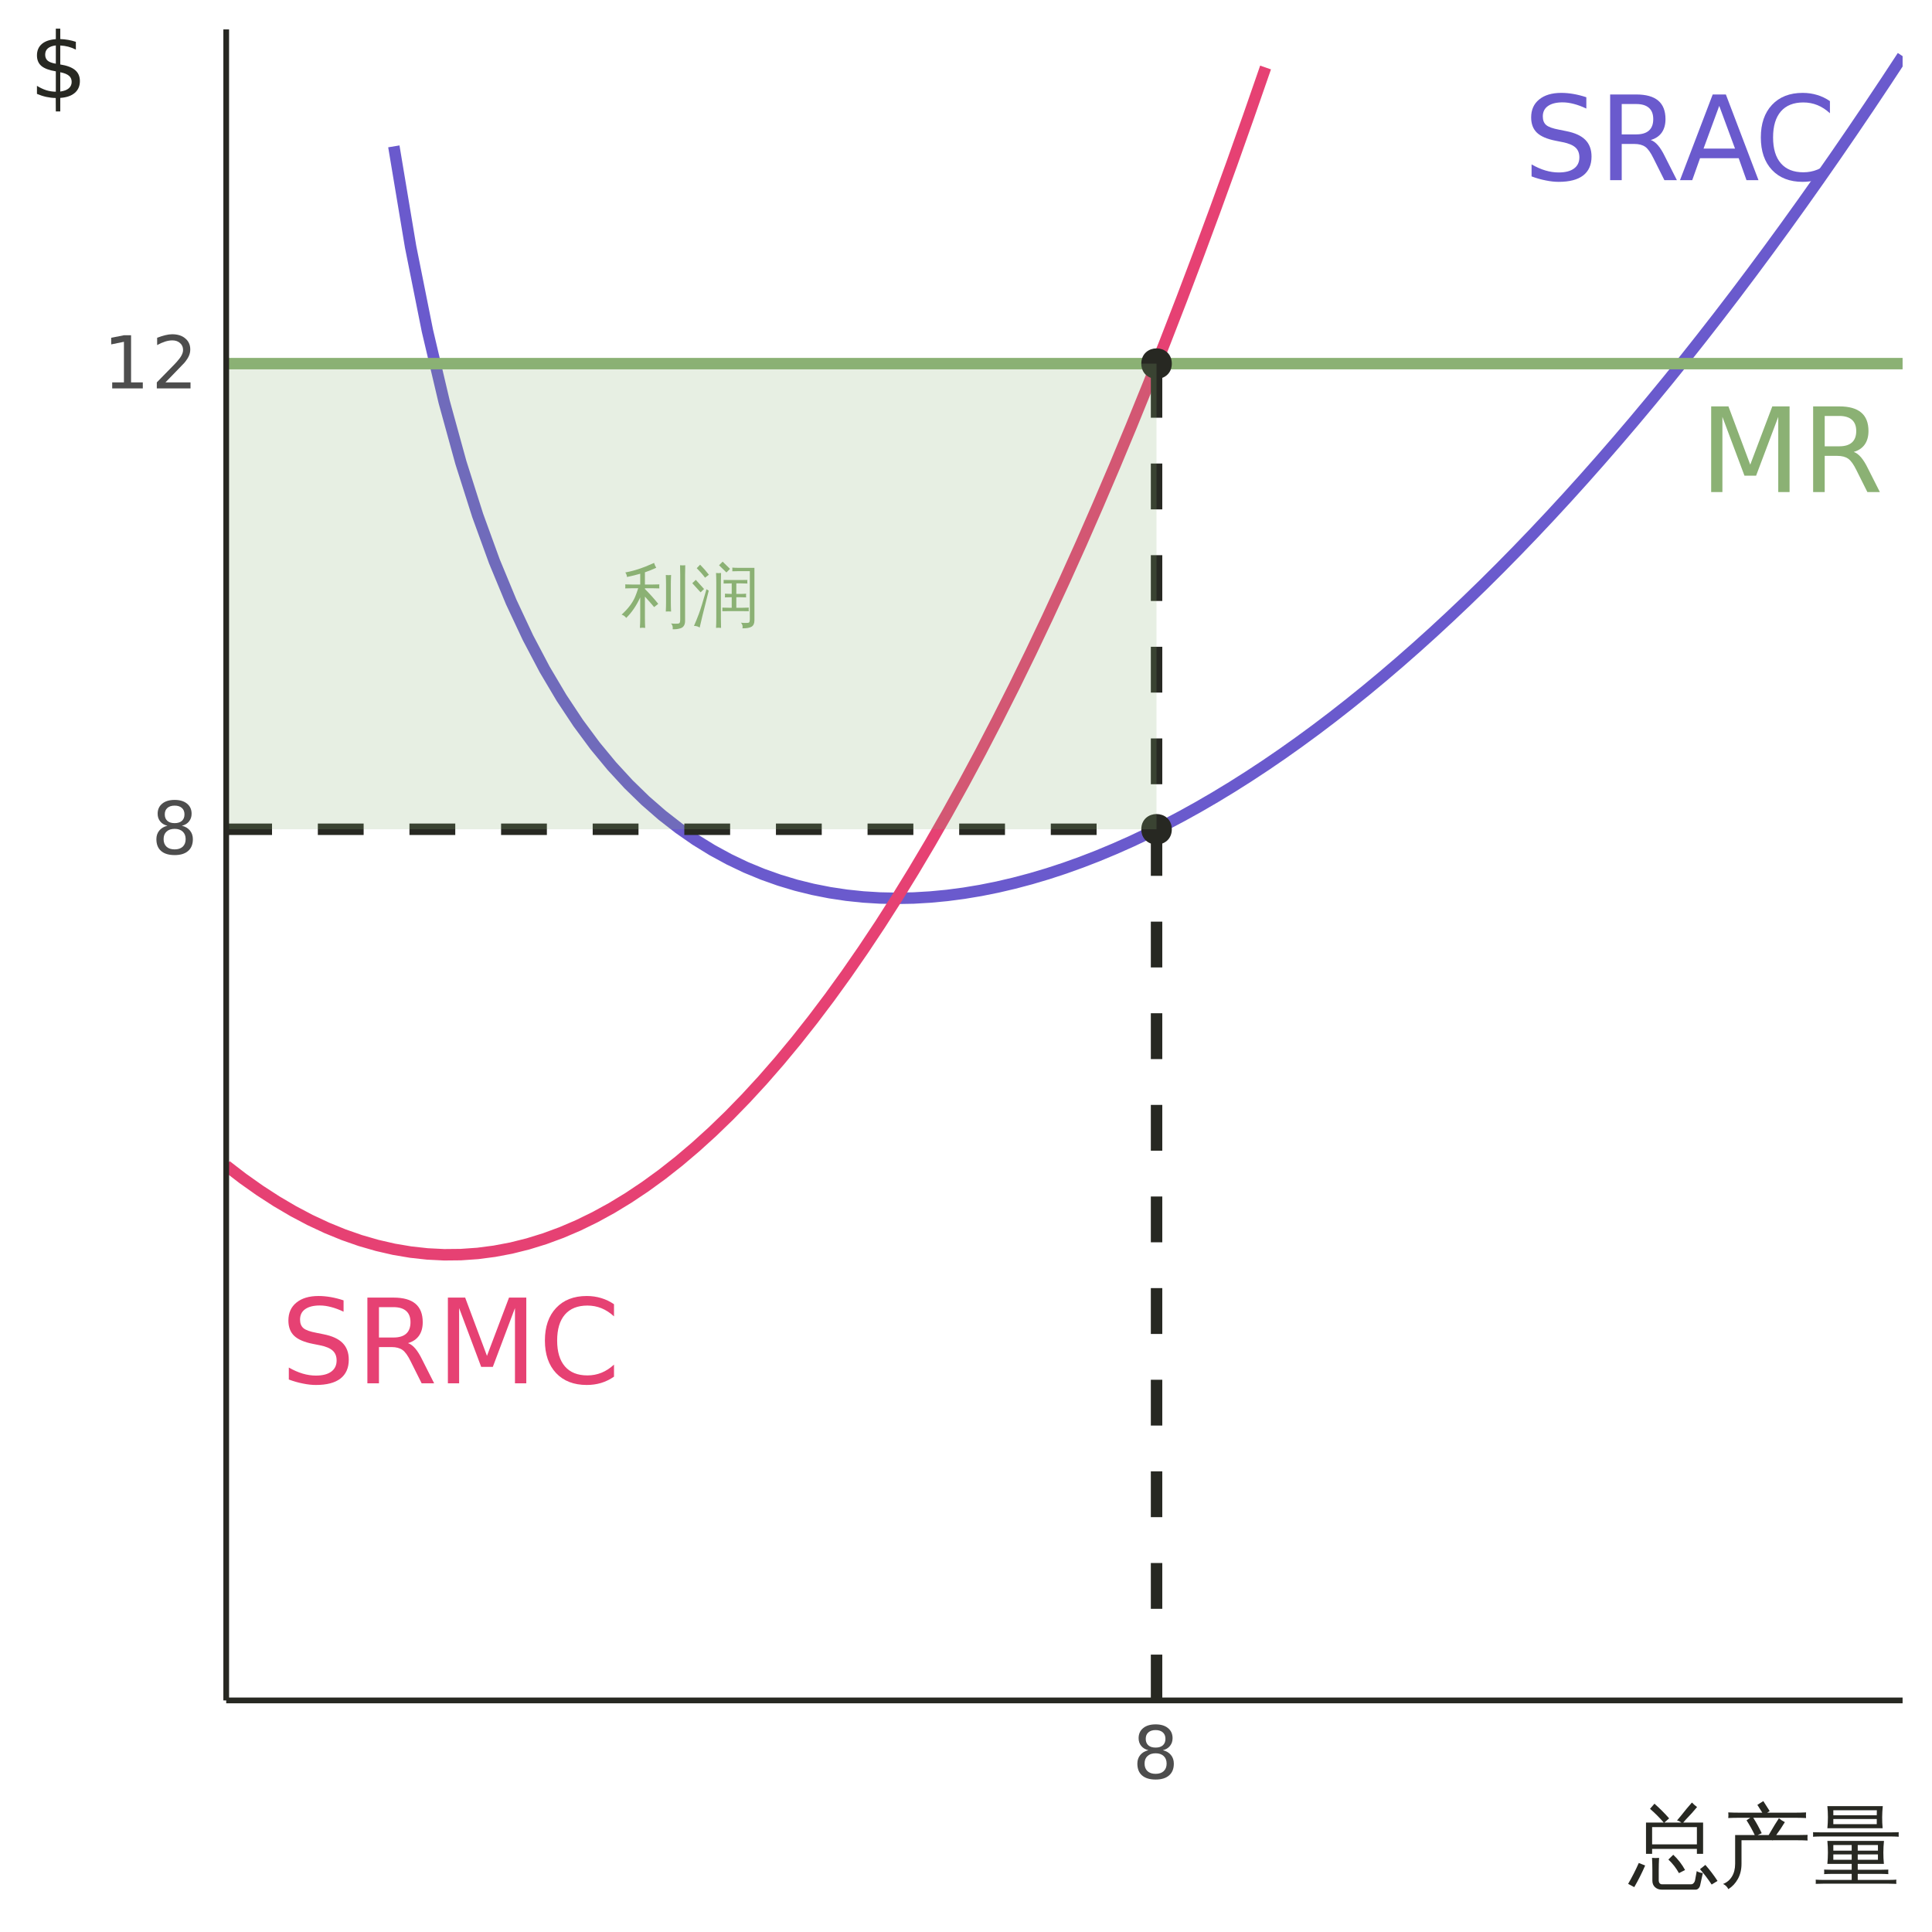
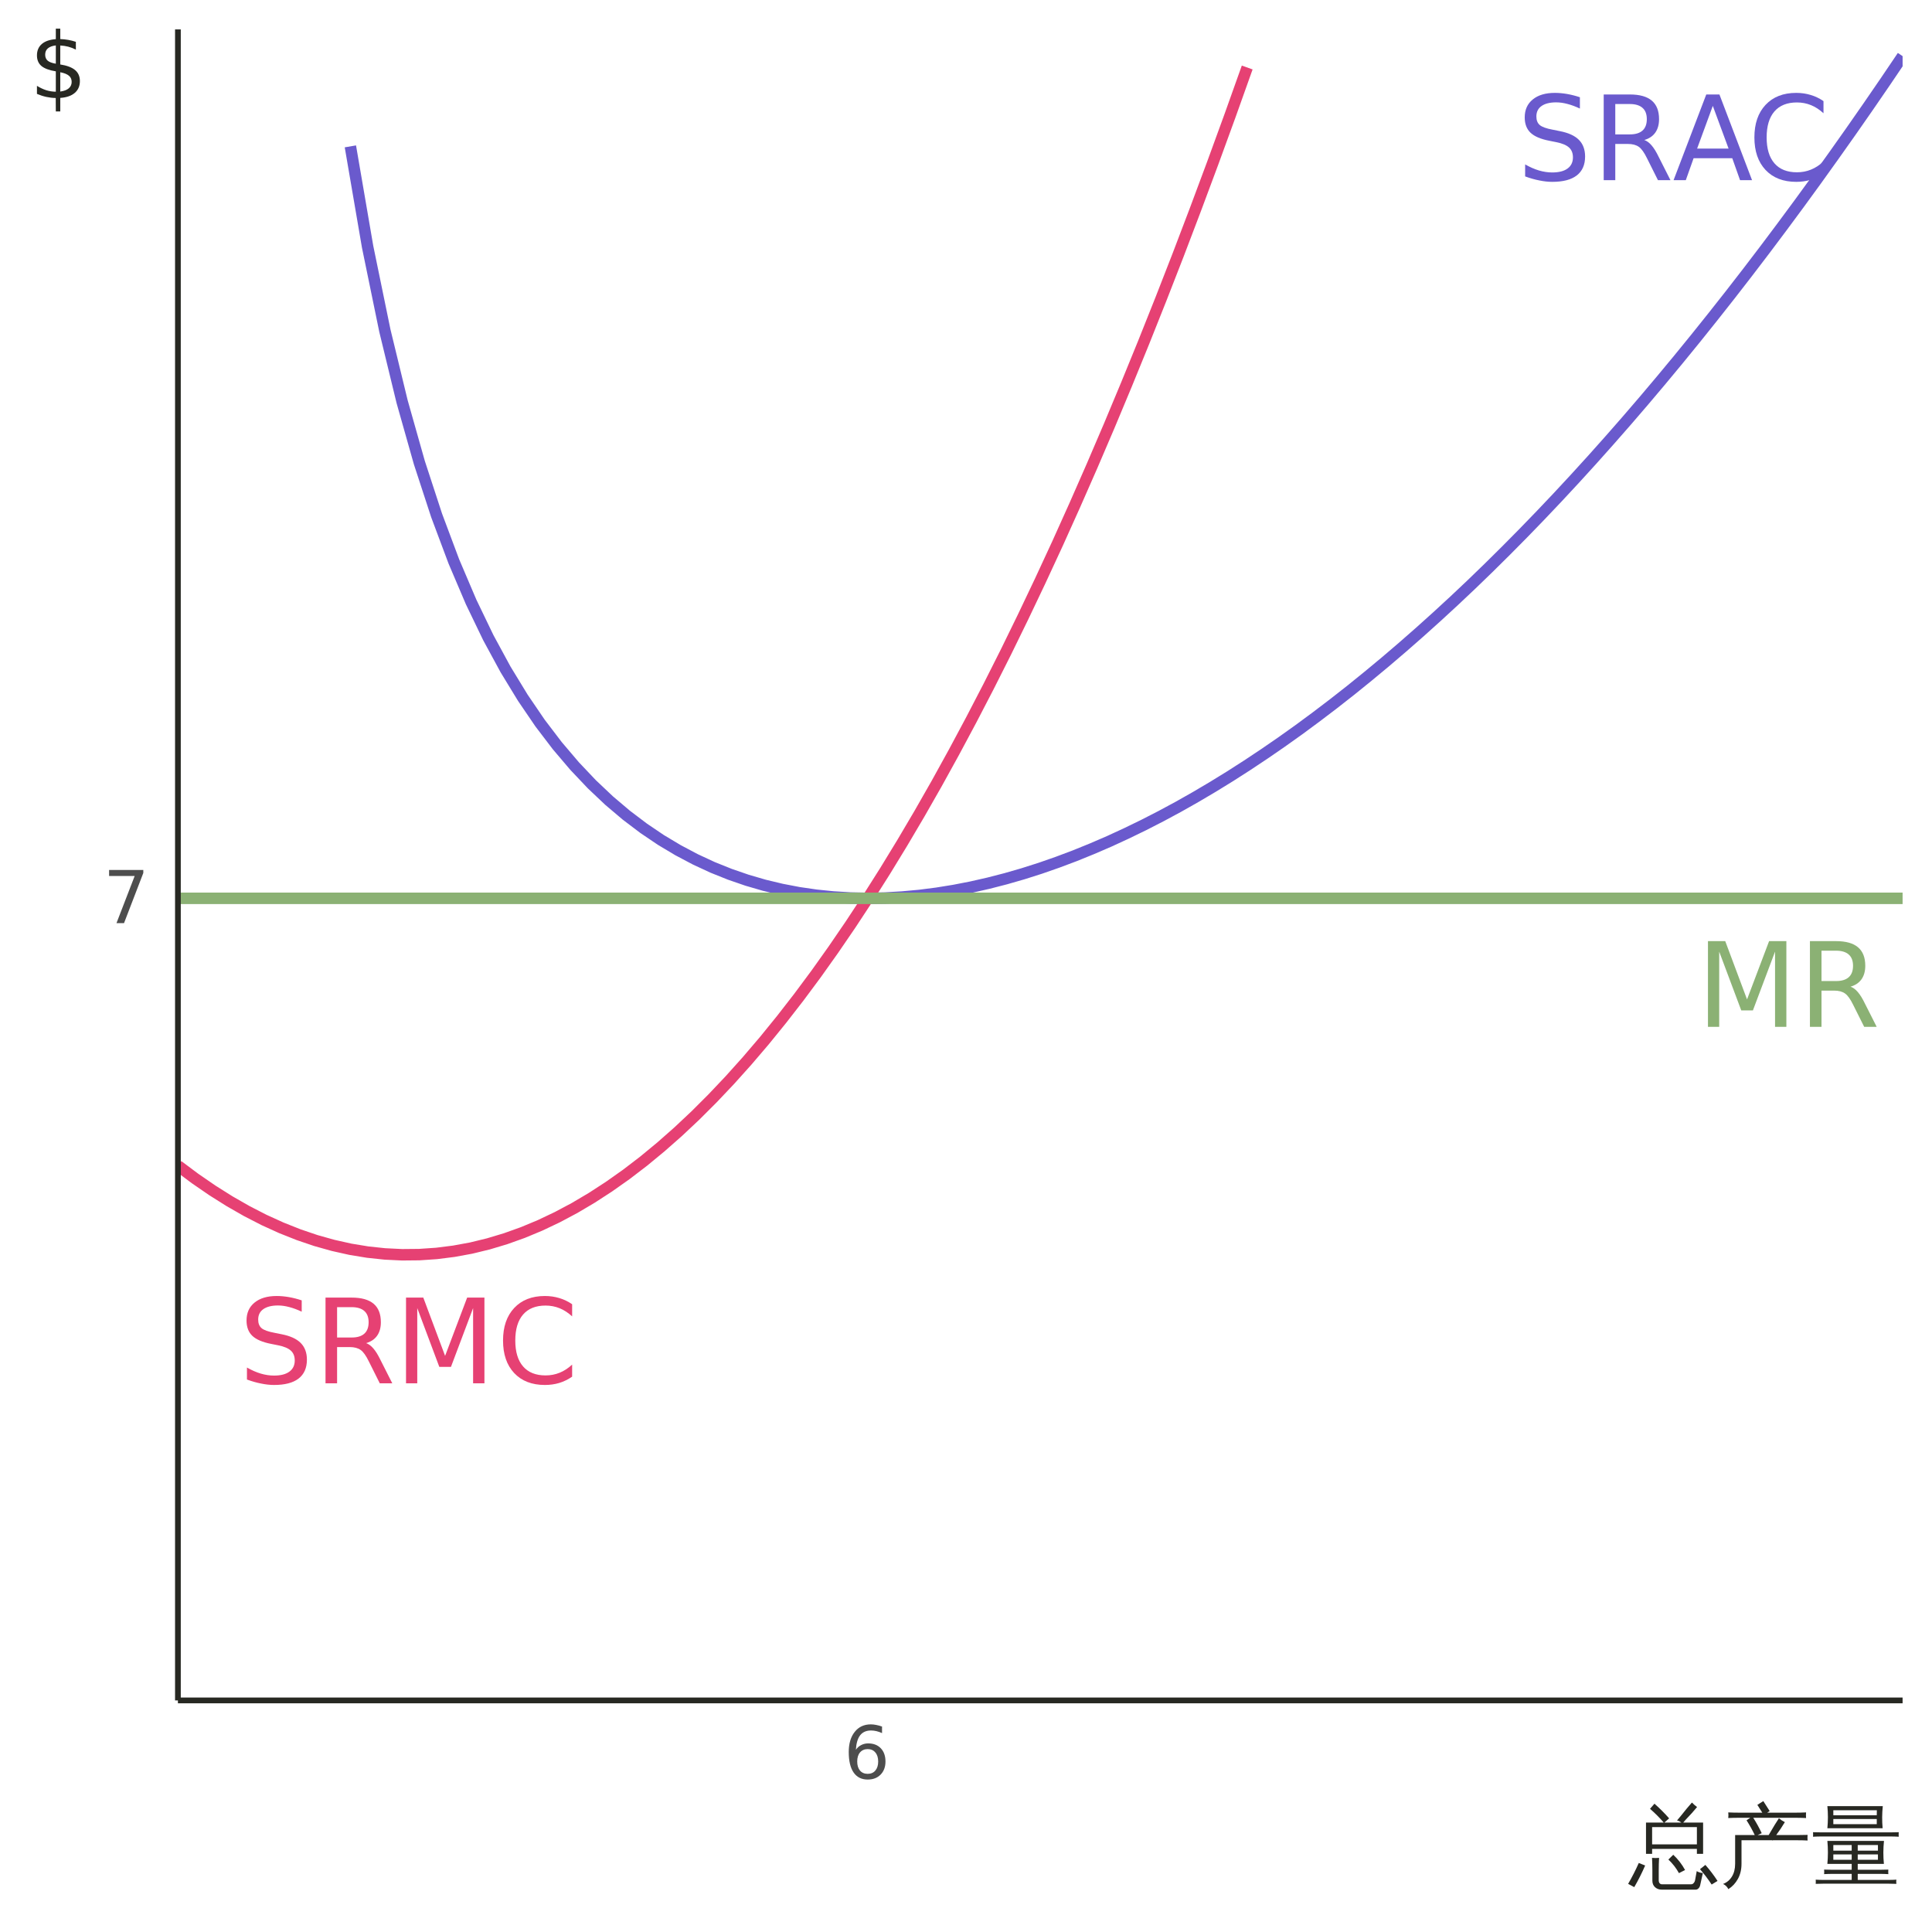
<svg xmlns="http://www.w3.org/2000/svg" xmlns:xlink="http://www.w3.org/1999/xlink" width="360" height="360" viewBox="0 0 360 360">
  <defs>
    <g>
      <g id="glyph-0-0">
        <path d="M 1.094 3.875 L 1.094 -15.453 L 12.047 -15.453 L 12.047 3.875 Z M 2.328 2.656 L 10.828 2.656 L 10.828 -14.219 L 2.328 -14.219 Z M 2.328 2.656 " />
      </g>
      <g id="glyph-0-1">
        <path d="M 11.719 -15.453 L 11.719 -13.344 C 10.906 -13.727 10.133 -14.016 9.406 -14.203 C 8.676 -14.398 7.973 -14.5 7.297 -14.5 C 6.117 -14.5 5.207 -14.27 4.562 -13.812 C 3.926 -13.363 3.609 -12.719 3.609 -11.875 C 3.609 -11.164 3.82 -10.629 4.25 -10.266 C 4.676 -9.91 5.477 -9.625 6.656 -9.406 L 7.969 -9.141 C 9.582 -8.828 10.77 -8.285 11.531 -7.516 C 12.301 -6.742 12.688 -5.707 12.688 -4.406 C 12.688 -2.852 12.164 -1.676 11.125 -0.875 C 10.094 -0.082 8.57 0.312 6.562 0.312 C 5.812 0.312 5.008 0.223 4.156 0.047 C 3.301 -0.117 2.422 -0.367 1.516 -0.703 L 1.516 -2.938 C 2.391 -2.438 3.242 -2.062 4.078 -1.812 C 4.922 -1.562 5.75 -1.438 6.562 -1.438 C 7.801 -1.438 8.754 -1.68 9.422 -2.172 C 10.086 -2.66 10.422 -3.352 10.422 -4.25 C 10.422 -5.031 10.18 -5.641 9.703 -6.078 C 9.223 -6.523 8.438 -6.859 7.344 -7.078 L 6.016 -7.344 C 4.41 -7.656 3.242 -8.156 2.516 -8.844 C 1.797 -9.531 1.438 -10.484 1.438 -11.703 C 1.438 -13.109 1.93 -14.219 2.922 -15.031 C 3.922 -15.852 5.297 -16.266 7.047 -16.266 C 7.797 -16.266 8.555 -16.195 9.328 -16.062 C 10.109 -15.926 10.906 -15.723 11.719 -15.453 Z M 11.719 -15.453 " />
      </g>
      <g id="glyph-0-2">
        <path d="M 9.719 -7.484 C 10.188 -7.328 10.641 -6.992 11.078 -6.484 C 11.516 -5.973 11.953 -5.266 12.391 -4.359 L 14.594 0 L 12.266 0 L 10.219 -4.094 C 9.695 -5.164 9.188 -5.875 8.688 -6.219 C 8.195 -6.57 7.52 -6.75 6.656 -6.75 L 4.312 -6.75 L 4.312 0 L 2.156 0 L 2.156 -15.969 L 7.031 -15.969 C 8.852 -15.969 10.211 -15.586 11.109 -14.828 C 12.016 -14.066 12.469 -12.914 12.469 -11.375 C 12.469 -10.363 12.234 -9.523 11.766 -8.859 C 11.297 -8.203 10.613 -7.742 9.719 -7.484 Z M 4.312 -14.188 L 4.312 -8.531 L 7.031 -8.531 C 8.07 -8.531 8.859 -8.77 9.391 -9.25 C 9.922 -9.727 10.188 -10.438 10.188 -11.375 C 10.188 -12.301 9.922 -13 9.391 -13.469 C 8.859 -13.945 8.07 -14.188 7.031 -14.188 Z M 4.312 -14.188 " />
      </g>
      <g id="glyph-0-3">
-         <path d="M 2.156 -15.969 L 5.375 -15.969 L 9.438 -5.109 L 13.547 -15.969 L 16.766 -15.969 L 16.766 0 L 14.656 0 L 14.656 -14.016 L 10.531 -3.062 L 8.359 -3.062 L 4.25 -14.016 L 4.25 0 L 2.156 0 Z M 2.156 -15.969 " />
+         <path d="M 7.484 -13.844 L 4.562 -5.891 L 10.422 -5.891 Z M 6.266 -15.969 L 8.719 -15.969 L 14.797 0 L 12.562 0 L 11.109 -4.094 L 3.906 -4.094 L 2.453 0 L 0.172 0 Z M 6.266 -15.969 " />
      </g>
      <g id="glyph-0-4">
        <path d="M 14.109 -14.734 L 14.109 -12.469 C 13.379 -13.145 12.602 -13.648 11.781 -13.984 C 10.957 -14.316 10.082 -14.484 9.156 -14.484 C 7.332 -14.484 5.938 -13.926 4.969 -12.812 C 4 -11.695 3.516 -10.082 3.516 -7.969 C 3.516 -5.863 4 -4.254 4.969 -3.141 C 5.938 -2.023 7.332 -1.469 9.156 -1.469 C 10.082 -1.469 10.957 -1.633 11.781 -1.969 C 12.602 -2.301 13.379 -2.805 14.109 -3.484 L 14.109 -1.234 C 13.348 -0.711 12.547 -0.32 11.703 -0.062 C 10.859 0.188 9.969 0.312 9.031 0.312 C 6.613 0.312 4.707 -0.426 3.312 -1.906 C 1.926 -3.383 1.234 -5.406 1.234 -7.969 C 1.234 -10.531 1.926 -12.551 3.312 -14.031 C 4.707 -15.52 6.613 -16.266 9.031 -16.266 C 9.988 -16.266 10.891 -16.133 11.734 -15.875 C 12.578 -15.625 13.367 -15.242 14.109 -14.734 Z M 14.109 -14.734 " />
      </g>
      <g id="glyph-0-5">
-         <path d="M 7.484 -13.844 L 4.562 -5.891 L 10.422 -5.891 Z M 6.266 -15.969 L 8.719 -15.969 L 14.797 0 L 12.562 0 L 11.109 -4.094 L 3.906 -4.094 L 2.453 0 L 0.172 0 Z M 6.266 -15.969 " />
+         <path d="M 2.156 -15.969 L 5.375 -15.969 L 9.438 -5.109 L 13.547 -15.969 L 16.766 -15.969 L 16.766 0 L 14.656 0 L 14.656 -14.016 L 10.531 -3.062 L 8.359 -3.062 L 4.25 -14.016 L 4.25 0 L 2.156 0 Z M 2.156 -15.969 " />
      </g>
      <g id="glyph-1-0">
-         <path d="M 0.422 0 L 0.422 -8.516 L 3.828 -8.516 L 3.828 0 Z M 0.844 -0.422 L 3.406 -0.422 L 3.406 -8.094 L 0.844 -8.094 Z M 0.844 -0.422 " />
+         <path d="M 0.672 2.406 L 0.672 -9.578 L 7.469 -9.578 L 7.469 2.406 Z M 1.438 1.641 L 6.719 1.641 L 6.719 -8.828 L 1.438 -8.828 Z M 1.438 1.641 " />
      </g>
      <g id="glyph-1-1">
-         <path d="M 2.078 -5.859 C 1.609 -5.859 1.141 -5.848 0.672 -5.828 C 0.703 -6.086 0.703 -6.336 0.672 -6.578 C 1.141 -6.555 1.609 -6.547 2.078 -6.547 L 3.469 -6.547 L 3.469 -8.562 C 2.719 -8.344 1.895 -8.141 1 -7.953 C 0.977 -8.266 0.875 -8.547 0.688 -8.797 C 1.914 -9.023 3.164 -9.391 4.438 -9.891 L 6.047 -10.578 C 6.148 -10.254 6.285 -9.953 6.453 -9.672 C 5.773 -9.359 5.07 -9.078 4.344 -8.828 L 4.344 -6.547 L 5.641 -6.547 C 6.109 -6.547 6.57 -6.555 7.031 -6.578 C 7.008 -6.336 7.008 -6.086 7.031 -5.828 C 6.57 -5.848 6.109 -5.859 5.641 -5.859 L 4.344 -5.859 L 4.344 -5.719 C 5.219 -4.844 6.047 -3.922 6.828 -2.953 L 6.062 -2.344 C 5.508 -3.008 4.938 -3.66 4.344 -4.297 L 4.344 -0.281 C 4.344 0.32 4.359 0.926 4.391 1.531 C 4.066 1.488 3.738 1.488 3.406 1.531 C 3.445 0.926 3.469 0.32 3.469 -0.281 L 3.469 -4.156 C 2.758 -2.613 1.891 -1.336 0.859 -0.328 C 0.641 -0.629 0.352 -0.832 0 -0.938 C 1.188 -2.02 2.02 -3.113 2.5 -4.219 C 2.688 -4.656 2.883 -5.203 3.094 -5.859 Z M 9.516 1.781 C 9.578 1.32 9.473 0.961 9.203 0.703 C 9.473 0.734 9.773 0.75 10.109 0.75 C 10.453 0.758 10.672 0.723 10.766 0.641 C 10.867 0.566 10.922 0.328 10.922 -0.078 L 10.922 -8.359 C 10.922 -8.961 10.91 -9.555 10.891 -10.141 C 11.211 -10.109 11.535 -10.109 11.859 -10.141 C 11.836 -9.555 11.828 -8.961 11.828 -8.359 L 11.828 0.219 C 11.828 0.945 11.551 1.406 11 1.594 C 10.531 1.75 10.035 1.812 9.516 1.781 Z M 9.219 -1.516 C 8.895 -1.547 8.566 -1.547 8.234 -1.516 C 8.266 -2.109 8.281 -2.703 8.281 -3.297 L 8.281 -6.531 C 8.281 -7.125 8.266 -7.723 8.234 -8.328 C 8.566 -8.285 8.895 -8.285 9.219 -8.328 C 9.188 -7.723 9.172 -7.125 9.172 -6.531 L 9.172 -3.297 C 9.172 -2.703 9.188 -2.109 9.219 -1.516 Z M 9.219 -1.516 " />
+         <path d="M 1.109 -9.906 L 7.484 -9.906 L 7.484 -9.344 L 3.891 0 L 2.484 0 L 5.875 -8.781 L 1.109 -8.781 Z M 1.109 -9.906 " />
      </g>
      <g id="glyph-1-2">
-         <path d="M 10.703 -2.25 C 10.672 -2.02 10.672 -1.797 10.703 -1.578 C 10.285 -1.586 9.867 -1.594 9.453 -1.594 L 7.016 -1.594 C 6.598 -1.594 6.18 -1.586 5.766 -1.578 C 5.785 -1.797 5.785 -2.02 5.766 -2.25 C 6.18 -2.227 6.598 -2.219 7.016 -2.219 L 7.516 -2.219 L 7.516 -4.188 L 6.25 -4.156 C 6.27 -4.375 6.27 -4.602 6.25 -4.844 L 7.516 -4.797 L 7.516 -6.766 L 6 -6.734 C 6.02 -6.961 6.02 -7.188 6 -7.406 C 6.406 -7.395 6.816 -7.391 7.234 -7.391 L 9.203 -7.391 C 9.617 -7.391 10.031 -7.395 10.438 -7.406 C 10.414 -7.188 10.414 -6.961 10.438 -6.734 C 10.031 -6.754 9.617 -6.766 9.203 -6.766 L 8.375 -6.766 L 8.375 -4.797 L 8.953 -4.797 C 9.367 -4.797 9.785 -4.812 10.203 -4.844 C 10.18 -4.602 10.18 -4.375 10.203 -4.156 C 9.785 -4.176 9.367 -4.188 8.953 -4.188 L 8.375 -4.188 L 8.375 -2.219 L 9.453 -2.219 C 9.867 -2.219 10.285 -2.227 10.703 -2.25 Z M 10.891 -0.203 L 10.891 -9.047 L 8.875 -9.047 C 8.457 -9.047 8.039 -9.035 7.625 -9.016 C 7.645 -9.242 7.645 -9.473 7.625 -9.703 C 8.039 -9.672 8.457 -9.656 8.875 -9.656 L 11.75 -9.656 L 11.75 0.125 C 11.75 0.688 11.578 1.078 11.234 1.297 C 10.879 1.516 10.305 1.617 9.516 1.609 C 9.609 1.211 9.516 0.863 9.234 0.562 C 9.492 0.594 9.785 0.609 10.109 0.609 C 10.441 0.617 10.656 0.586 10.75 0.516 C 10.844 0.441 10.891 0.203 10.891 -0.203 Z M 7.203 -9.469 L 6.531 -8.797 L 5.156 -10.141 L 5.828 -10.812 Z M 5.531 1.531 C 5.219 1.488 4.906 1.488 4.594 1.531 C 4.625 0.945 4.641 0.363 4.641 -0.219 L 4.641 -6.953 C 4.641 -7.535 4.625 -8.117 4.594 -8.703 C 4.906 -8.66 5.219 -8.66 5.531 -8.703 C 5.508 -8.117 5.5 -7.535 5.5 -6.953 L 5.5 -0.219 C 5.5 0.363 5.508 0.945 5.531 1.531 Z M 1.547 1.469 C 1.266 1.27 0.91 1.164 0.484 1.156 C 0.785 0.477 1.098 -0.289 1.422 -1.156 C 1.742 -2.031 2.207 -3.535 2.812 -5.672 L 3.234 -5.406 L 2.047 -0.672 Z M 2.359 -5.719 L 1.719 -5.094 L 0.172 -6.797 L 0.828 -7.422 Z M 2.547 -7.828 C 2.078 -8.453 1.562 -9.039 1 -9.594 L 1.625 -10.25 C 2.207 -9.664 2.754 -9.039 3.266 -8.375 Z M 2.547 -7.828 " />
+         <path d="M 4.484 -5.484 C 3.879 -5.484 3.398 -5.273 3.047 -4.859 C 2.703 -4.453 2.531 -3.891 2.531 -3.172 C 2.531 -2.461 2.703 -1.898 3.047 -1.484 C 3.398 -1.078 3.879 -0.875 4.484 -0.875 C 5.086 -0.875 5.562 -1.078 5.906 -1.484 C 6.258 -1.898 6.438 -2.461 6.438 -3.172 C 6.438 -3.891 6.258 -4.453 5.906 -4.859 C 5.562 -5.273 5.086 -5.484 4.484 -5.484 Z M 7.156 -9.688 L 7.156 -8.469 C 6.812 -8.625 6.469 -8.742 6.125 -8.828 C 5.781 -8.91 5.441 -8.953 5.109 -8.953 C 4.223 -8.953 3.547 -8.656 3.078 -8.062 C 2.617 -7.469 2.352 -6.566 2.281 -5.359 C 2.539 -5.742 2.867 -6.035 3.266 -6.234 C 3.66 -6.441 4.094 -6.547 4.562 -6.547 C 5.562 -6.547 6.348 -6.242 6.922 -5.641 C 7.504 -5.035 7.797 -4.211 7.797 -3.172 C 7.797 -2.16 7.492 -1.348 6.891 -0.734 C 6.285 -0.117 5.484 0.188 4.484 0.188 C 3.336 0.188 2.461 -0.25 1.859 -1.125 C 1.254 -2 0.953 -3.27 0.953 -4.938 C 0.953 -6.508 1.32 -7.758 2.062 -8.688 C 2.801 -9.625 3.801 -10.094 5.062 -10.094 C 5.395 -10.094 5.734 -10.055 6.078 -9.984 C 6.422 -9.922 6.781 -9.82 7.156 -9.688 Z M 7.156 -9.688 " />
      </g>
      <g id="glyph-2-0">
-         <path d="M 0.672 2.406 L 0.672 -9.578 L 7.469 -9.578 L 7.469 2.406 Z M 1.438 1.641 L 6.719 1.641 L 6.719 -8.828 L 1.438 -8.828 Z M 1.438 1.641 " />
+         <path d="M 0.562 0 L 0.562 -11.328 L 5.078 -11.328 L 5.078 0 Z M 1.125 -0.562 L 4.516 -0.562 L 4.516 -10.766 L 1.125 -10.766 Z M 1.125 -0.562 " />
      </g>
      <g id="glyph-2-1">
-         <path d="M 4.328 -4.703 C 3.68 -4.703 3.176 -4.531 2.812 -4.188 C 2.445 -3.852 2.266 -3.383 2.266 -2.781 C 2.266 -2.188 2.445 -1.719 2.812 -1.375 C 3.176 -1.039 3.68 -0.875 4.328 -0.875 C 4.961 -0.875 5.461 -1.039 5.828 -1.375 C 6.191 -1.719 6.375 -2.188 6.375 -2.781 C 6.375 -3.383 6.191 -3.852 5.828 -4.188 C 5.461 -4.531 4.961 -4.703 4.328 -4.703 Z M 2.984 -5.281 C 2.41 -5.414 1.961 -5.68 1.641 -6.078 C 1.316 -6.473 1.156 -6.953 1.156 -7.516 C 1.156 -8.305 1.438 -8.93 2 -9.391 C 2.562 -9.859 3.336 -10.094 4.328 -10.094 C 5.305 -10.094 6.078 -9.859 6.641 -9.391 C 7.203 -8.93 7.484 -8.305 7.484 -7.516 C 7.484 -6.953 7.32 -6.473 7 -6.078 C 6.688 -5.68 6.242 -5.414 5.672 -5.281 C 6.316 -5.125 6.816 -4.828 7.172 -4.391 C 7.535 -3.953 7.719 -3.414 7.719 -2.781 C 7.719 -1.82 7.422 -1.086 6.828 -0.578 C 6.242 -0.066 5.41 0.188 4.328 0.188 C 3.234 0.188 2.391 -0.066 1.797 -0.578 C 1.211 -1.086 0.922 -1.82 0.922 -2.781 C 0.922 -3.414 1.102 -3.953 1.469 -4.391 C 1.832 -4.828 2.336 -5.125 2.984 -5.281 Z M 2.484 -7.391 C 2.484 -6.879 2.645 -6.477 2.969 -6.188 C 3.289 -5.906 3.742 -5.766 4.328 -5.766 C 4.898 -5.766 5.348 -5.906 5.672 -6.188 C 5.992 -6.477 6.156 -6.879 6.156 -7.391 C 6.156 -7.91 5.992 -8.312 5.672 -8.594 C 5.348 -8.883 4.898 -9.031 4.328 -9.031 C 3.742 -9.031 3.289 -8.883 2.969 -8.594 C 2.645 -8.312 2.484 -7.91 2.484 -7.391 Z M 2.484 -7.391 " />
+         <path d="M 4.328 -4.453 L 3.188 -4.453 L 3.188 -10.281 L 6.5 -10.281 C 5.707 -11.195 4.852 -12.051 3.938 -12.844 L 4.766 -13.797 C 5.734 -12.941 6.645 -12.031 7.5 -11.062 L 6.609 -10.281 L 9.766 -10.281 C 9.523 -10.477 9.258 -10.609 8.969 -10.672 L 9.75 -11.609 C 10.414 -12.441 10.758 -12.867 10.781 -12.891 L 11.75 -14.016 C 12.039 -13.703 12.359 -13.422 12.703 -13.172 L 11.734 -12.047 L 10.625 -10.859 L 10.125 -10.281 L 13.828 -10.281 L 13.828 -4.453 L 12.672 -4.453 L 12.672 -5.375 L 4.328 -5.375 Z M 12.672 -9.438 L 4.328 -9.438 L 4.328 -6.219 L 12.672 -6.219 Z M 15.422 1.266 C 14.754 0.254 14.031 -0.695 13.25 -1.594 L 14.25 -2.391 C 15.07 -1.461 15.828 -0.469 16.516 0.594 Z M 9.328 -0.859 C 8.797 -1.816 8.141 -2.66 7.359 -3.391 L 8.266 -4.281 C 9.141 -3.469 9.875 -2.52 10.469 -1.438 Z M 12.641 -1.234 C 12.953 -1.035 13.332 -0.914 13.781 -0.875 L 13.297 1.328 C 13.254 1.578 13.156 1.785 13 1.953 C 12.844 2.129 12.656 2.219 12.438 2.219 L 6.125 2.219 C 5.625 2.219 5.207 2.066 4.875 1.766 C 4.539 1.461 4.375 1.055 4.375 0.547 L 4.375 -1.391 C 4.375 -2.172 4.352 -2.941 4.312 -3.703 C 4.75 -3.66 5.188 -3.66 5.625 -3.703 C 5.582 -2.941 5.562 -2.172 5.562 -1.391 L 5.562 0.547 C 5.562 0.723 5.613 0.879 5.719 1.016 C 5.832 1.148 5.973 1.219 6.141 1.219 L 11.594 1.219 C 11.781 1.219 11.938 1.145 12.062 1 C 12.195 0.863 12.285 0.691 12.328 0.484 Z M -0.141 1.141 C 0.586 -0.109 1.25 -1.406 1.844 -2.75 L 3.031 -2.281 C 2.426 -0.883 1.75 0.457 1 1.75 Z M -0.141 1.141 " />
      </g>
      <g id="glyph-2-2">
-         <path d="M 1.688 -1.125 L 3.875 -1.125 L 3.875 -8.688 L 1.5 -8.203 L 1.5 -9.438 L 3.859 -9.906 L 5.203 -9.906 L 5.203 -1.125 L 7.391 -1.125 L 7.391 0 L 1.688 0 Z M 1.688 -1.125 " />
+         <path d="M 2.797 -2.609 L 2.797 -7.953 L 6.453 -7.953 C 6.004 -8.898 5.492 -9.816 4.922 -10.703 L 5.625 -11.172 L 3.453 -11.172 C 2.805 -11.172 2.16 -11.156 1.516 -11.125 C 1.555 -11.477 1.555 -11.828 1.516 -12.172 C 2.16 -12.141 2.805 -12.125 3.453 -12.125 L 7.859 -12.125 L 6.938 -13.578 L 8.047 -14.281 L 9.234 -12.422 L 8.766 -12.125 L 14.094 -12.125 C 14.738 -12.125 15.379 -12.141 16.016 -12.172 C 15.984 -11.828 15.984 -11.477 16.016 -11.125 C 15.379 -11.156 14.738 -11.172 14.094 -11.172 L 6.172 -11.172 C 6.766 -10.242 7.289 -9.285 7.75 -8.297 L 6.984 -7.953 L 9.047 -7.953 L 10.156 -9.828 L 10.953 -11.078 C 11.297 -10.797 11.664 -10.555 12.062 -10.359 C 11.812 -9.941 11.547 -9.523 11.266 -9.109 L 10.453 -7.953 L 14.359 -7.953 C 15.016 -7.953 15.66 -7.961 16.297 -7.984 C 16.266 -7.641 16.266 -7.289 16.297 -6.938 C 15.66 -6.969 15.016 -6.984 14.359 -6.984 L 9.844 -6.984 L 9.797 -6.922 C 9.773 -6.941 9.75 -6.961 9.719 -6.984 L 3.984 -6.984 L 3.984 -2.609 C 3.984 -1.523 3.758 -0.582 3.312 0.219 C 2.863 1.031 2.27 1.664 1.531 2.125 C 1.32 1.688 0.992 1.363 0.547 1.156 C 1.242 0.895 1.789 0.441 2.188 -0.203 C 2.594 -0.848 2.797 -1.648 2.797 -2.609 Z M 2.797 -2.609 " />
      </g>
      <g id="glyph-2-3">
-         <path d="M 2.609 -1.125 L 7.281 -1.125 L 7.281 0 L 1 0 L 1 -1.125 C 1.508 -1.656 2.203 -2.363 3.078 -3.25 C 3.953 -4.133 4.504 -4.707 4.734 -4.969 C 5.16 -5.445 5.457 -5.852 5.625 -6.188 C 5.801 -6.52 5.891 -6.848 5.891 -7.172 C 5.891 -7.703 5.703 -8.129 5.328 -8.453 C 4.961 -8.785 4.484 -8.953 3.891 -8.953 C 3.473 -8.953 3.031 -8.879 2.562 -8.734 C 2.094 -8.586 1.594 -8.367 1.062 -8.078 L 1.062 -9.438 C 1.602 -9.645 2.109 -9.805 2.578 -9.922 C 3.047 -10.035 3.473 -10.094 3.859 -10.094 C 4.891 -10.094 5.707 -9.832 6.312 -9.312 C 6.926 -8.801 7.234 -8.117 7.234 -7.266 C 7.234 -6.859 7.156 -6.473 7 -6.109 C 6.852 -5.742 6.578 -5.312 6.172 -4.812 C 6.055 -4.688 5.703 -4.316 5.109 -3.703 C 4.523 -3.086 3.691 -2.227 2.609 -1.125 Z M 2.609 -1.125 " />
+         <path d="M 15.844 0.359 C 15.801 0.617 15.801 0.879 15.844 1.141 C 15.363 1.117 14.883 1.109 14.406 1.109 L 2.219 1.109 C 1.75 1.109 1.281 1.117 0.812 1.141 C 0.832 0.879 0.832 0.617 0.812 0.359 C 1.281 0.391 1.75 0.406 2.219 0.406 L 7.516 0.406 L 7.516 -0.719 L 3.938 -0.719 C 3.414 -0.719 2.895 -0.703 2.375 -0.672 C 2.406 -0.953 2.406 -1.234 2.375 -1.516 C 2.895 -1.492 3.414 -1.484 3.938 -1.484 L 7.516 -1.484 L 7.516 -2.578 L 2.984 -2.578 C 3.117 -4.004 3.117 -5.43 2.984 -6.859 L 13.531 -6.859 C 13.383 -5.43 13.379 -4.004 13.516 -2.578 L 8.641 -2.578 L 8.641 -1.484 L 12.797 -1.484 C 13.316 -1.484 13.832 -1.492 14.344 -1.516 C 14.32 -1.234 14.32 -0.953 14.344 -0.672 C 13.832 -0.703 13.316 -0.719 12.797 -0.719 L 8.641 -0.719 L 8.641 0.406 L 14.406 0.406 C 14.883 0.406 15.363 0.391 15.844 0.359 Z M 16.281 -8.484 C 16.258 -8.203 16.258 -7.922 16.281 -7.641 C 15.77 -7.672 15.258 -7.688 14.75 -7.688 L 1.859 -7.688 C 1.336 -7.688 0.82 -7.672 0.312 -7.641 C 0.332 -7.922 0.332 -8.203 0.312 -8.484 C 0.832 -8.461 1.348 -8.453 1.859 -8.453 L 14.75 -8.453 C 15.25 -8.453 15.758 -8.461 16.281 -8.484 Z M 2.984 -9.219 C 3.117 -10.602 3.117 -11.977 2.984 -13.344 L 13.312 -13.344 C 13.164 -11.977 13.156 -10.602 13.281 -9.219 Z M 8.641 -5.047 L 12.406 -5.047 L 12.406 -6.094 L 8.641 -6.094 Z M 7.516 -5.047 L 7.516 -6.094 L 4.094 -6.094 L 4.094 -5.047 Z M 8.641 -4.344 L 8.641 -3.344 L 12.406 -3.344 L 12.406 -4.344 Z M 7.516 -4.344 L 4.094 -4.344 L 4.094 -3.344 L 7.516 -3.344 Z M 4.094 -12.578 L 4.094 -11.641 L 12.188 -11.641 L 12.203 -12.578 Z M 4.094 -10.938 L 4.094 -9.984 L 12.188 -9.984 L 12.188 -10.938 Z M 4.094 -10.938 " />
      </g>
      <g id="glyph-3-0">
-         <path d="M 0.562 0 L 0.562 -11.328 L 5.078 -11.328 L 5.078 0 Z M 1.125 -0.562 L 4.516 -0.562 L 4.516 -10.766 L 1.125 -10.766 Z M 1.125 -0.562 " />
+         <path d="M 0.844 3 L 0.844 -11.984 L 9.344 -11.984 L 9.344 3 Z M 1.797 2.062 L 8.406 2.062 L 8.406 -11.031 L 1.797 -11.031 Z M 1.797 2.062 " />
      </g>
      <g id="glyph-3-1">
-         <path d="M 4.328 -4.453 L 3.188 -4.453 L 3.188 -10.281 L 6.5 -10.281 C 5.707 -11.195 4.852 -12.051 3.938 -12.844 L 4.766 -13.797 C 5.734 -12.941 6.645 -12.031 7.5 -11.062 L 6.609 -10.281 L 9.766 -10.281 C 9.523 -10.477 9.258 -10.609 8.969 -10.672 L 9.75 -11.609 C 10.414 -12.441 10.758 -12.867 10.781 -12.891 L 11.75 -14.016 C 12.039 -13.703 12.359 -13.422 12.703 -13.172 L 11.734 -12.047 L 10.625 -10.859 L 10.125 -10.281 L 13.828 -10.281 L 13.828 -4.453 L 12.672 -4.453 L 12.672 -5.375 L 4.328 -5.375 Z M 12.672 -9.438 L 4.328 -9.438 L 4.328 -6.219 L 12.672 -6.219 Z M 15.422 1.266 C 14.754 0.254 14.031 -0.695 13.25 -1.594 L 14.25 -2.391 C 15.07 -1.461 15.828 -0.469 16.516 0.594 Z M 9.328 -0.859 C 8.797 -1.816 8.141 -2.66 7.359 -3.391 L 8.266 -4.281 C 9.141 -3.469 9.875 -2.52 10.469 -1.438 Z M 12.641 -1.234 C 12.953 -1.035 13.332 -0.914 13.781 -0.875 L 13.297 1.328 C 13.254 1.578 13.156 1.785 13 1.953 C 12.844 2.129 12.656 2.219 12.438 2.219 L 6.125 2.219 C 5.625 2.219 5.207 2.066 4.875 1.766 C 4.539 1.461 4.375 1.055 4.375 0.547 L 4.375 -1.391 C 4.375 -2.172 4.352 -2.941 4.312 -3.703 C 4.75 -3.66 5.188 -3.66 5.625 -3.703 C 5.582 -2.941 5.562 -2.172 5.562 -1.391 L 5.562 0.547 C 5.562 0.723 5.613 0.879 5.719 1.016 C 5.832 1.148 5.973 1.219 6.141 1.219 L 11.594 1.219 C 11.781 1.219 11.938 1.145 12.062 1 C 12.195 0.863 12.285 0.691 12.328 0.484 Z M -0.141 1.141 C 0.586 -0.109 1.25 -1.406 1.844 -2.75 L 3.031 -2.281 C 2.426 -0.883 1.75 0.457 1 1.75 Z M -0.141 1.141 " />
-       </g>
-       <g id="glyph-3-2">
-         <path d="M 2.797 -2.609 L 2.797 -7.953 L 6.453 -7.953 C 6.004 -8.898 5.492 -9.816 4.922 -10.703 L 5.625 -11.172 L 3.453 -11.172 C 2.805 -11.172 2.16 -11.156 1.516 -11.125 C 1.555 -11.477 1.555 -11.828 1.516 -12.172 C 2.16 -12.141 2.805 -12.125 3.453 -12.125 L 7.859 -12.125 L 6.938 -13.578 L 8.047 -14.281 L 9.234 -12.422 L 8.766 -12.125 L 14.094 -12.125 C 14.738 -12.125 15.379 -12.141 16.016 -12.172 C 15.984 -11.828 15.984 -11.477 16.016 -11.125 C 15.379 -11.156 14.738 -11.172 14.094 -11.172 L 6.172 -11.172 C 6.766 -10.242 7.289 -9.285 7.75 -8.297 L 6.984 -7.953 L 9.047 -7.953 L 10.156 -9.828 L 10.953 -11.078 C 11.297 -10.797 11.664 -10.555 12.062 -10.359 C 11.812 -9.941 11.547 -9.523 11.266 -9.109 L 10.453 -7.953 L 14.359 -7.953 C 15.016 -7.953 15.66 -7.961 16.297 -7.984 C 16.266 -7.641 16.266 -7.289 16.297 -6.938 C 15.66 -6.969 15.016 -6.984 14.359 -6.984 L 9.844 -6.984 L 9.797 -6.922 C 9.773 -6.941 9.75 -6.961 9.719 -6.984 L 3.984 -6.984 L 3.984 -2.609 C 3.984 -1.523 3.758 -0.582 3.312 0.219 C 2.863 1.031 2.27 1.664 1.531 2.125 C 1.32 1.688 0.992 1.363 0.547 1.156 C 1.242 0.895 1.789 0.441 2.188 -0.203 C 2.594 -0.848 2.797 -1.648 2.797 -2.609 Z M 2.797 -2.609 " />
-       </g>
-       <g id="glyph-3-3">
-         <path d="M 15.844 0.359 C 15.801 0.617 15.801 0.879 15.844 1.141 C 15.363 1.117 14.883 1.109 14.406 1.109 L 2.219 1.109 C 1.75 1.109 1.281 1.117 0.812 1.141 C 0.832 0.879 0.832 0.617 0.812 0.359 C 1.281 0.391 1.75 0.406 2.219 0.406 L 7.516 0.406 L 7.516 -0.719 L 3.938 -0.719 C 3.414 -0.719 2.895 -0.703 2.375 -0.672 C 2.406 -0.953 2.406 -1.234 2.375 -1.516 C 2.895 -1.492 3.414 -1.484 3.938 -1.484 L 7.516 -1.484 L 7.516 -2.578 L 2.984 -2.578 C 3.117 -4.004 3.117 -5.43 2.984 -6.859 L 13.531 -6.859 C 13.383 -5.43 13.379 -4.004 13.516 -2.578 L 8.641 -2.578 L 8.641 -1.484 L 12.797 -1.484 C 13.316 -1.484 13.832 -1.492 14.344 -1.516 C 14.32 -1.234 14.32 -0.953 14.344 -0.672 C 13.832 -0.703 13.316 -0.719 12.797 -0.719 L 8.641 -0.719 L 8.641 0.406 L 14.406 0.406 C 14.883 0.406 15.363 0.391 15.844 0.359 Z M 16.281 -8.484 C 16.258 -8.203 16.258 -7.922 16.281 -7.641 C 15.77 -7.672 15.258 -7.688 14.75 -7.688 L 1.859 -7.688 C 1.336 -7.688 0.82 -7.672 0.312 -7.641 C 0.332 -7.922 0.332 -8.203 0.312 -8.484 C 0.832 -8.461 1.348 -8.453 1.859 -8.453 L 14.75 -8.453 C 15.25 -8.453 15.758 -8.461 16.281 -8.484 Z M 2.984 -9.219 C 3.117 -10.602 3.117 -11.977 2.984 -13.344 L 13.312 -13.344 C 13.164 -11.977 13.156 -10.602 13.281 -9.219 Z M 8.641 -5.047 L 12.406 -5.047 L 12.406 -6.094 L 8.641 -6.094 Z M 7.516 -5.047 L 7.516 -6.094 L 4.094 -6.094 L 4.094 -5.047 Z M 8.641 -4.344 L 8.641 -3.344 L 12.406 -3.344 L 12.406 -4.344 Z M 7.516 -4.344 L 4.094 -4.344 L 4.094 -3.344 L 7.516 -3.344 Z M 4.094 -12.578 L 4.094 -11.641 L 12.188 -11.641 L 12.203 -12.578 Z M 4.094 -10.938 L 4.094 -9.984 L 12.188 -9.984 L 12.188 -10.938 Z M 4.094 -10.938 " />
-       </g>
-       <g id="glyph-4-0">
-         <path d="M 0.844 3 L 0.844 -11.984 L 9.344 -11.984 L 9.344 3 Z M 1.797 2.062 L 8.406 2.062 L 8.406 -11.031 L 1.797 -11.031 Z M 1.797 2.062 " />
-       </g>
-       <g id="glyph-4-1">
        <path d="M 5.75 2.5 L 4.922 2.5 L 4.906 0 C 4.32 -0.008 3.738 -0.078 3.156 -0.203 C 2.582 -0.328 2 -0.516 1.406 -0.766 L 1.406 -2.266 C 1.977 -1.91 2.551 -1.641 3.125 -1.453 C 3.707 -1.273 4.305 -1.18 4.922 -1.172 L 4.922 -4.969 C 3.691 -5.164 2.797 -5.5 2.234 -5.969 C 1.68 -6.445 1.406 -7.102 1.406 -7.938 C 1.406 -8.832 1.707 -9.539 2.312 -10.062 C 2.914 -10.582 3.785 -10.883 4.922 -10.969 L 4.922 -12.922 L 5.75 -12.922 L 5.75 -10.984 C 6.258 -10.961 6.754 -10.91 7.234 -10.828 C 7.711 -10.742 8.188 -10.625 8.656 -10.469 L 8.656 -9.016 C 8.188 -9.254 7.711 -9.438 7.234 -9.562 C 6.754 -9.688 6.258 -9.758 5.75 -9.781 L 5.75 -6.25 C 7 -6.051 7.922 -5.703 8.516 -5.203 C 9.109 -4.703 9.406 -4.02 9.406 -3.156 C 9.406 -2.227 9.086 -1.492 8.453 -0.953 C 7.828 -0.41 6.926 -0.098 5.75 -0.016 Z M 4.922 -6.391 L 4.922 -9.797 C 4.273 -9.723 3.781 -9.539 3.438 -9.25 C 3.102 -8.957 2.938 -8.566 2.938 -8.078 C 2.938 -7.598 3.094 -7.223 3.406 -6.953 C 3.719 -6.691 4.223 -6.504 4.922 -6.391 Z M 5.75 -4.797 L 5.75 -1.203 C 6.445 -1.297 6.973 -1.492 7.328 -1.797 C 7.691 -2.109 7.875 -2.508 7.875 -3 C 7.875 -3.488 7.703 -3.875 7.359 -4.156 C 7.016 -4.445 6.477 -4.66 5.75 -4.797 Z M 5.75 -4.797 " />
      </g>
    </g>
    <clipPath id="clip-0">
-       <path clip-rule="nonzero" d="M 72 9 L 354.523 9 L 354.523 169 L 72 169 Z M 72 9 " />
+       <path clip-rule="nonzero" d="M 64 9 L 354.523 9 L 354.523 169 L 64 169 Z M 64 9 " />
    </clipPath>
    <clipPath id="clip-1">
-       <path clip-rule="nonzero" d="M 42.152 11 L 237 11 L 237 235 L 42.152 235 Z M 42.152 11 " />
+       <path clip-rule="nonzero" d="M 33.152 11 L 234 11 L 234 235 L 33.152 235 Z M 33.152 11 " />
    </clipPath>
    <clipPath id="clip-2">
-       <path clip-rule="nonzero" d="M 42.152 66 L 354.523 66 L 354.523 69 L 42.152 69 Z M 42.152 66 " />
-     </clipPath>
-     <clipPath id="clip-3">
-       <path clip-rule="nonzero" d="M 214 66 L 217 66 L 217 316.852 L 214 316.852 Z M 214 66 " />
-     </clipPath>
-     <clipPath id="clip-4">
-       <path clip-rule="nonzero" d="M 42.152 153 L 217 153 L 217 156 L 42.152 156 Z M 42.152 153 " />
-     </clipPath>
-     <clipPath id="clip-5">
-       <path clip-rule="nonzero" d="M 42.152 67 L 216 67 L 216 155 L 42.152 155 Z M 42.152 67 " />
+       <path clip-rule="nonzero" d="M 33.152 166 L 354.523 166 L 354.523 169 L 33.152 169 Z M 33.152 166 " />
    </clipPath>
  </defs>
  <rect x="-36" y="-36" width="432" height="432" fill="rgb(100%, 100%, 100%)" fill-opacity="1" />
  <g clip-path="url(#clip-0)">
-     <path fill="none" stroke-width="2.134" stroke-linecap="butt" stroke-linejoin="round" stroke="rgb(41.569%, 35.294%, 80.392%)" stroke-opacity="1" stroke-miterlimit="10" d="M 73.387 27.273 L 76.512 45.984 L 79.637 61.609 L 82.758 74.852 L 85.883 86.203 L 89.008 96.035 L 92.129 104.621 L 95.254 112.164 L 98.379 118.832 L 101.5 124.754 L 104.625 130.027 L 107.75 134.742 L 110.871 138.961 L 113.996 142.742 L 117.121 146.137 L 120.242 149.176 L 123.367 151.898 L 126.492 154.332 L 129.613 156.504 L 132.738 158.426 L 135.863 160.125 L 138.984 161.617 L 142.109 162.906 L 145.234 164.016 L 148.355 164.953 L 151.48 165.723 L 154.605 166.34 L 157.727 166.809 L 160.852 167.137 L 163.977 167.328 L 167.098 167.391 L 170.223 167.332 L 173.348 167.148 L 176.469 166.852 L 179.594 166.441 L 182.719 165.922 L 185.84 165.297 L 188.965 164.566 L 192.09 163.738 L 195.211 162.812 L 198.336 161.789 L 201.461 160.668 L 204.582 159.461 L 207.707 158.156 L 210.832 156.77 L 213.953 155.289 L 217.078 153.727 L 220.203 152.078 L 223.324 150.348 L 226.449 148.531 L 229.574 146.633 L 232.695 144.656 L 235.82 142.598 L 238.945 140.461 L 242.066 138.246 L 245.191 135.957 L 248.316 133.586 L 251.438 131.141 L 254.562 128.621 L 257.688 126.023 L 260.809 123.355 L 263.934 120.609 L 267.059 117.793 L 270.18 114.902 L 273.305 111.941 L 276.43 108.906 L 279.551 105.801 L 282.676 102.621 L 285.801 99.371 L 288.922 96.055 L 292.047 92.664 L 295.172 89.203 L 298.293 85.672 L 301.418 82.074 L 304.543 78.406 L 307.664 74.668 L 310.789 70.863 L 313.914 66.988 L 317.035 63.043 L 320.16 59.031 L 323.285 54.953 L 326.406 50.805 L 329.531 46.59 L 332.656 42.309 L 335.777 37.961 L 338.902 33.543 L 342.027 29.059 L 345.148 24.512 L 348.273 19.895 L 351.398 15.211 L 354.52 10.461 " />
+     <path fill="none" stroke-width="2.134" stroke-linecap="butt" stroke-linejoin="round" stroke="rgb(41.569%, 35.294%, 80.392%)" stroke-opacity="1" stroke-miterlimit="10" d="M 65.289 27.273 L 68.5 45.984 L 71.715 61.609 L 74.93 74.852 L 78.141 86.203 L 81.355 96.035 L 84.57 104.621 L 87.785 112.164 L 90.996 118.832 L 94.211 124.754 L 97.426 130.027 L 100.637 134.742 L 103.852 138.961 L 107.066 142.742 L 110.281 146.137 L 113.492 149.176 L 116.707 151.898 L 119.922 154.332 L 123.133 156.504 L 126.348 158.426 L 129.562 160.125 L 132.773 161.617 L 135.988 162.906 L 139.203 164.016 L 142.418 164.953 L 145.629 165.723 L 148.844 166.34 L 152.059 166.809 L 155.27 167.137 L 158.484 167.328 L 161.699 167.391 L 164.914 167.332 L 168.125 167.148 L 171.34 166.852 L 174.555 166.441 L 177.766 165.922 L 180.98 165.297 L 184.195 164.566 L 187.41 163.738 L 190.621 162.812 L 193.836 161.789 L 197.051 160.668 L 200.262 159.461 L 203.477 158.156 L 206.691 156.77 L 209.902 155.289 L 213.117 153.727 L 216.332 152.078 L 219.547 150.348 L 222.758 148.531 L 225.973 146.633 L 229.188 144.656 L 232.398 142.598 L 235.613 140.461 L 238.828 138.246 L 242.043 135.957 L 245.254 133.586 L 248.469 131.141 L 251.684 128.621 L 254.895 126.023 L 258.109 123.355 L 261.324 120.609 L 264.535 117.793 L 267.75 114.902 L 270.965 111.941 L 274.18 108.906 L 277.391 105.801 L 280.605 102.621 L 283.82 99.371 L 287.031 96.055 L 290.246 92.664 L 293.461 89.203 L 296.676 85.672 L 299.887 82.074 L 303.102 78.406 L 306.316 74.668 L 309.527 70.863 L 312.742 66.988 L 315.957 63.043 L 319.168 59.031 L 322.383 54.953 L 325.598 50.805 L 328.812 46.59 L 332.023 42.309 L 335.238 37.961 L 338.453 33.543 L 341.664 29.059 L 344.879 24.512 L 348.094 19.895 L 351.309 15.211 L 354.52 10.461 " />
+   </g>
+   <g fill="rgb(41.569%, 35.294%, 80.392%)" fill-opacity="1">
+     <use xlink:href="#glyph-0-1" x="282.672" y="33.573" />
+     <use xlink:href="#glyph-0-2" x="296.672" y="33.573" />
+     <use xlink:href="#glyph-0-3" x="311.672" y="33.573" />
+     <use xlink:href="#glyph-0-4" x="325.672" y="33.573" />
  </g>
  <g clip-path="url(#clip-1)">
-     <path fill="none" stroke-width="2.134" stroke-linecap="butt" stroke-linejoin="round" stroke="rgb(90.196%, 25.49%, 45.098%)" stroke-opacity="1" stroke-miterlimit="10" d="M 42.152 217.211 L 45.273 219.609 L 48.398 221.82 L 51.523 223.844 L 54.645 225.68 L 57.77 227.332 L 60.895 228.793 L 64.016 230.07 L 67.141 231.16 L 70.266 232.062 L 73.387 232.781 L 76.512 233.309 L 79.637 233.652 L 82.758 233.809 L 85.883 233.777 L 89.008 233.559 L 92.129 233.152 L 95.254 232.562 L 98.379 231.781 L 101.5 230.816 L 104.625 229.664 L 107.75 228.328 L 110.871 226.801 L 113.996 225.09 L 117.121 223.188 L 120.242 221.102 L 123.367 218.832 L 126.492 216.371 L 129.613 213.723 L 132.738 210.891 L 135.863 207.871 L 138.984 204.664 L 142.109 201.27 L 145.234 197.688 L 148.355 193.922 L 151.48 189.965 L 154.605 185.824 L 157.727 181.496 L 160.852 176.98 L 163.977 172.281 L 167.098 167.391 L 170.223 162.316 L 173.348 157.055 L 176.469 151.605 L 179.594 145.969 L 182.719 140.148 L 185.84 134.137 L 188.965 127.941 L 192.09 121.559 L 195.211 114.988 L 198.336 108.23 L 201.461 101.289 L 204.582 94.156 L 207.707 86.84 L 210.832 79.336 L 213.953 71.645 L 217.078 63.77 L 220.203 55.703 L 223.324 47.453 L 226.449 39.016 L 229.574 30.391 L 232.695 21.578 L 235.82 12.578 " />
+     <path fill="none" stroke-width="2.134" stroke-linecap="butt" stroke-linejoin="round" stroke="rgb(90.196%, 25.49%, 45.098%)" stroke-opacity="1" stroke-miterlimit="10" d="M 33.152 217.211 L 36.363 219.609 L 39.578 221.82 L 42.793 223.844 L 46.004 225.68 L 49.219 227.332 L 52.434 228.793 L 55.648 230.07 L 58.859 231.16 L 62.074 232.062 L 65.289 232.781 L 68.5 233.309 L 71.715 233.652 L 74.93 233.809 L 78.141 233.777 L 81.355 233.559 L 84.57 233.152 L 87.785 232.562 L 90.996 231.781 L 94.211 230.816 L 97.426 229.664 L 100.637 228.328 L 103.852 226.801 L 107.066 225.09 L 110.281 223.188 L 113.492 221.102 L 116.707 218.832 L 119.922 216.371 L 123.133 213.723 L 126.348 210.891 L 129.562 207.871 L 132.773 204.664 L 135.988 201.27 L 139.203 197.688 L 142.418 193.922 L 145.629 189.965 L 148.844 185.824 L 152.059 181.496 L 155.27 176.98 L 158.484 172.281 L 161.699 167.391 L 164.914 162.316 L 168.125 157.055 L 171.34 151.605 L 174.555 145.969 L 177.766 140.148 L 180.98 134.137 L 184.195 127.941 L 187.41 121.559 L 190.621 114.988 L 193.836 108.23 L 197.051 101.289 L 200.262 94.156 L 203.477 86.84 L 206.691 79.336 L 209.902 71.645 L 213.117 63.77 L 216.332 55.703 L 219.547 47.453 L 222.758 39.016 L 225.973 30.391 L 229.188 21.578 L 232.398 12.578 " />
  </g>
  <g fill="rgb(90.196%, 25.49%, 45.098%)" fill-opacity="1">
-     <use xlink:href="#glyph-0-1" x="52.301" y="257.757" />
-     <use xlink:href="#glyph-0-2" x="66.301" y="257.757" />
-     <use xlink:href="#glyph-0-3" x="81.301" y="257.757" />
-     <use xlink:href="#glyph-0-4" x="100.301" y="257.757" />
-   </g>
-   <g fill="rgb(41.569%, 35.294%, 80.392%)" fill-opacity="1">
-     <use xlink:href="#glyph-0-1" x="283.871" y="33.573" />
-     <use xlink:href="#glyph-0-2" x="297.871" y="33.573" />
-     <use xlink:href="#glyph-0-5" x="312.871" y="33.573" />
-     <use xlink:href="#glyph-0-4" x="326.871" y="33.573" />
+     <use xlink:href="#glyph-0-1" x="44.5" y="257.757" />
+     <use xlink:href="#glyph-0-2" x="58.5" y="257.757" />
+     <use xlink:href="#glyph-0-5" x="73.5" y="257.757" />
+     <use xlink:href="#glyph-0-4" x="92.5" y="257.757" />
  </g>
  <g clip-path="url(#clip-2)">
-     <path fill="none" stroke-width="2.134" stroke-linecap="butt" stroke-linejoin="round" stroke="rgb(54.51%, 69.412%, 45.49%)" stroke-opacity="1" stroke-miterlimit="10" d="M 42.152 67.754 L 354.52 67.754 " />
+     <path fill="none" stroke-width="2.134" stroke-linecap="butt" stroke-linejoin="round" stroke="rgb(54.51%, 69.412%, 45.49%)" stroke-opacity="1" stroke-miterlimit="10" d="M 33.152 167.391 L 354.52 167.391 " />
  </g>
  <g fill="rgb(54.51%, 69.412%, 45.49%)" fill-opacity="1">
-     <use xlink:href="#glyph-0-3" x="316.695" y="91.694" />
-     <use xlink:href="#glyph-0-2" x="335.695" y="91.694" />
+     <use xlink:href="#glyph-0-5" x="316.098" y="191.335" />
+     <use xlink:href="#glyph-0-2" x="335.098" y="191.335" />
  </g>
-   <path fill-rule="nonzero" fill="rgb(15.294%, 15.686%, 13.333%)" fill-opacity="1" stroke-width="0.709" stroke-linecap="round" stroke-linejoin="round" stroke="rgb(15.294%, 15.686%, 13.333%)" stroke-opacity="1" stroke-miterlimit="10" d="M 217.996 67.754 C 217.996 71.07 213.02 71.07 213.02 67.754 C 213.02 64.438 217.996 64.438 217.996 67.754 " />
-   <g clip-path="url(#clip-3)">
-     <path fill="none" stroke-width="2.134" stroke-linecap="butt" stroke-linejoin="round" stroke="rgb(15.294%, 15.686%, 13.333%)" stroke-opacity="1" stroke-dasharray="8.536 8.536" stroke-miterlimit="10" d="M 215.508 316.848 L 215.508 67.754 " />
+   <path fill="none" stroke-width="1.067" stroke-linecap="butt" stroke-linejoin="round" stroke="rgb(15.294%, 15.686%, 13.333%)" stroke-opacity="1" stroke-miterlimit="10" d="M 33.152 316.848 L 33.152 5.48 " />
+   <g fill="rgb(30.196%, 30.196%, 30.196%)" fill-opacity="1">
+     <use xlink:href="#glyph-1-1" x="19.219" y="172.014" />
  </g>
-   <path fill-rule="nonzero" fill="rgb(15.294%, 15.686%, 13.333%)" fill-opacity="1" stroke-width="0.709" stroke-linecap="round" stroke-linejoin="round" stroke="rgb(15.294%, 15.686%, 13.333%)" stroke-opacity="1" stroke-miterlimit="10" d="M 217.996 154.523 C 217.996 157.844 213.02 157.844 213.02 154.523 C 213.02 151.207 217.996 151.207 217.996 154.523 " />
-   <g clip-path="url(#clip-4)">
-     <path fill="none" stroke-width="2.134" stroke-linecap="butt" stroke-linejoin="round" stroke="rgb(15.294%, 15.686%, 13.333%)" stroke-opacity="1" stroke-dasharray="8.536 8.536" stroke-miterlimit="10" d="M 42.152 154.523 L 215.508 154.523 " />
-   </g>
-   <g clip-path="url(#clip-5)">
-     <path fill-rule="nonzero" fill="rgb(54.51%, 69.412%, 45.49%)" fill-opacity="0.2" d="M 42.152 67.754 L 215.496 67.754 L 215.496 154.523 L 42.152 154.523 Z M 42.152 67.754 " />
-   </g>
-   <g fill="rgb(54.51%, 69.412%, 45.49%)" fill-opacity="1">
-     <use xlink:href="#glyph-1-1" x="115.828" y="115.469" />
-     <use xlink:href="#glyph-1-2" x="128.828" y="115.469" />
-   </g>
-   <path fill="none" stroke-width="1.067" stroke-linecap="butt" stroke-linejoin="round" stroke="rgb(15.294%, 15.686%, 13.333%)" stroke-opacity="1" stroke-miterlimit="10" d="M 42.152 316.848 L 42.152 5.48 " />
+   <path fill="none" stroke-width="1.067" stroke-linecap="butt" stroke-linejoin="round" stroke="rgb(15.294%, 15.686%, 13.333%)" stroke-opacity="1" stroke-miterlimit="10" d="M 33.152 316.848 L 354.52 316.848 " />
  <g fill="rgb(30.196%, 30.196%, 30.196%)" fill-opacity="1">
-     <use xlink:href="#glyph-2-1" x="28.219" y="159.146" />
-   </g>
-   <g fill="rgb(30.196%, 30.196%, 30.196%)" fill-opacity="1">
-     <use xlink:href="#glyph-2-2" x="19.219" y="72.377" />
-     <use xlink:href="#glyph-2-3" x="28.219" y="72.377" />
-   </g>
-   <path fill="none" stroke-width="1.067" stroke-linecap="butt" stroke-linejoin="round" stroke="rgb(15.294%, 15.686%, 13.333%)" stroke-opacity="1" stroke-miterlimit="10" d="M 42.152 316.848 L 354.52 316.848 " />
-   <g fill="rgb(30.196%, 30.196%, 30.196%)" fill-opacity="1">
-     <use xlink:href="#glyph-2-1" x="211.008" y="331.404" />
+     <use xlink:href="#glyph-1-2" x="157.199" y="331.404" />
  </g>
  <g fill="rgb(15.294%, 15.686%, 13.333%)" fill-opacity="1">
-     <use xlink:href="#glyph-3-1" x="303.52" y="349.889" />
-     <use xlink:href="#glyph-3-2" x="320.52" y="349.889" />
-     <use xlink:href="#glyph-3-3" x="337.52" y="349.889" />
+     <use xlink:href="#glyph-2-1" x="303.52" y="349.889" />
+     <use xlink:href="#glyph-2-2" x="320.52" y="349.889" />
+     <use xlink:href="#glyph-2-3" x="337.52" y="349.889" />
  </g>
  <g fill="rgb(15.294%, 15.686%, 13.333%)" fill-opacity="1">
-     <use xlink:href="#glyph-4-1" x="5.48" y="18.261" />
+     <use xlink:href="#glyph-3-1" x="5.48" y="18.261" />
  </g>
</svg>
